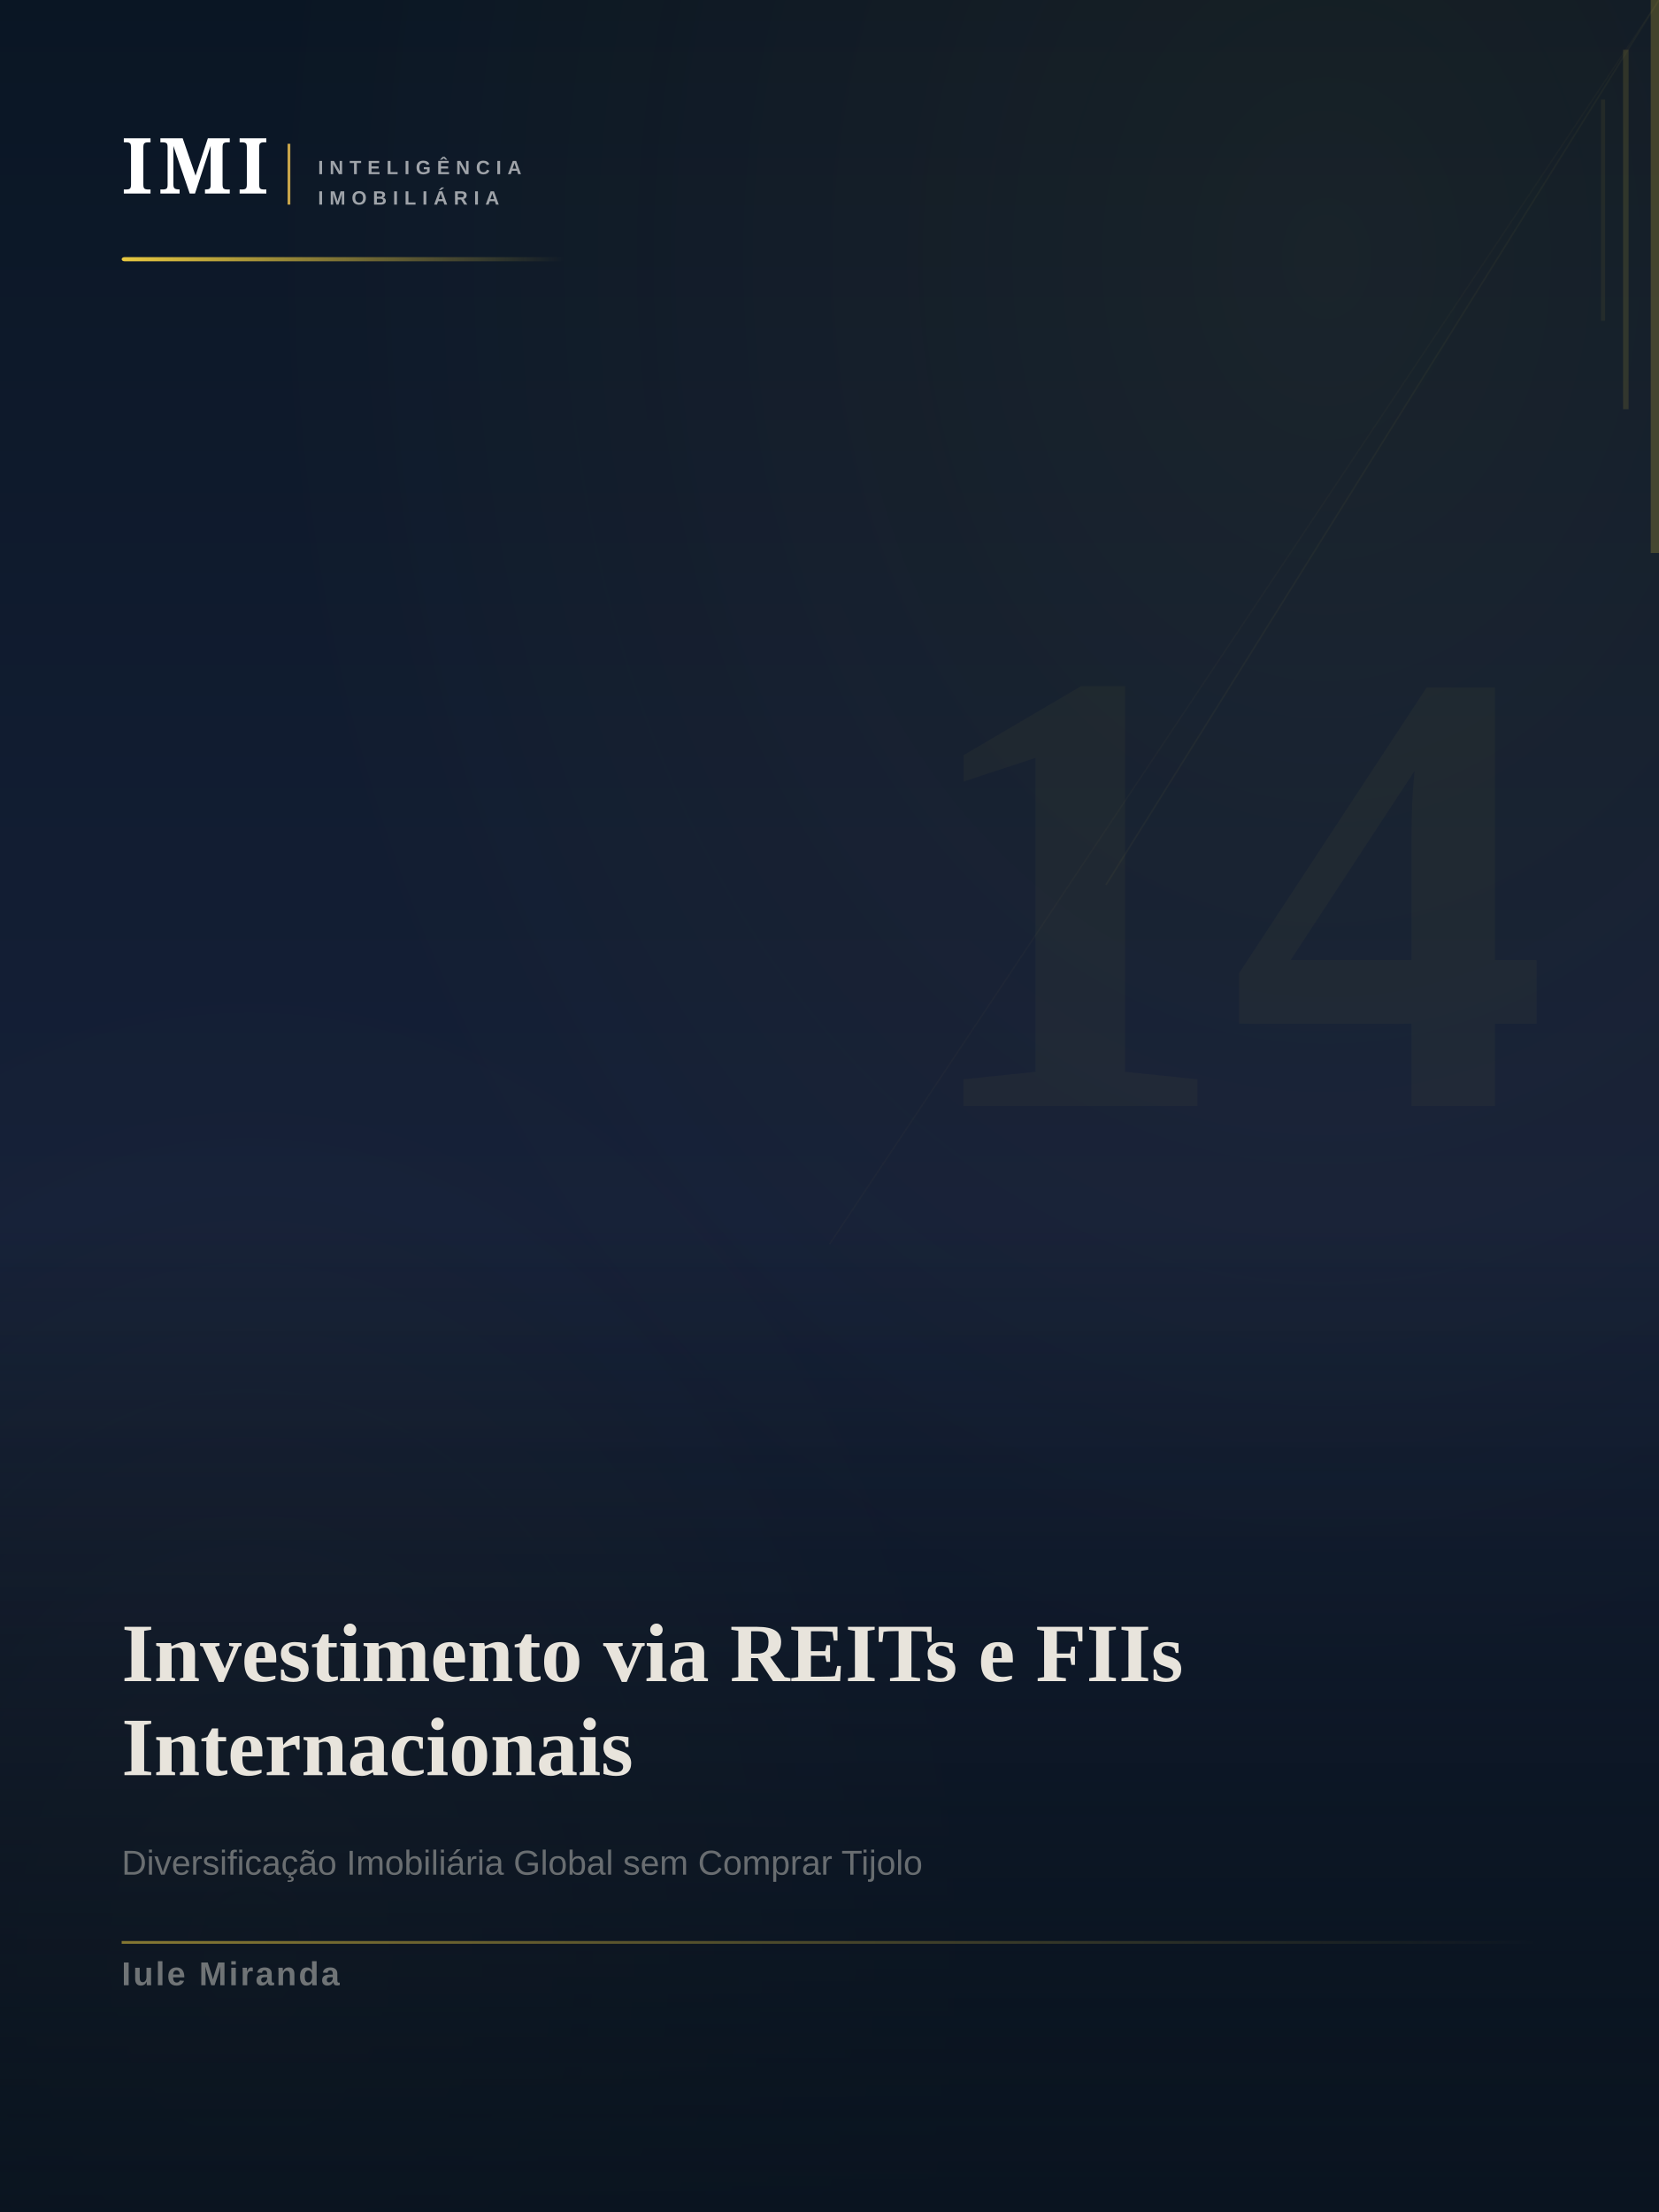
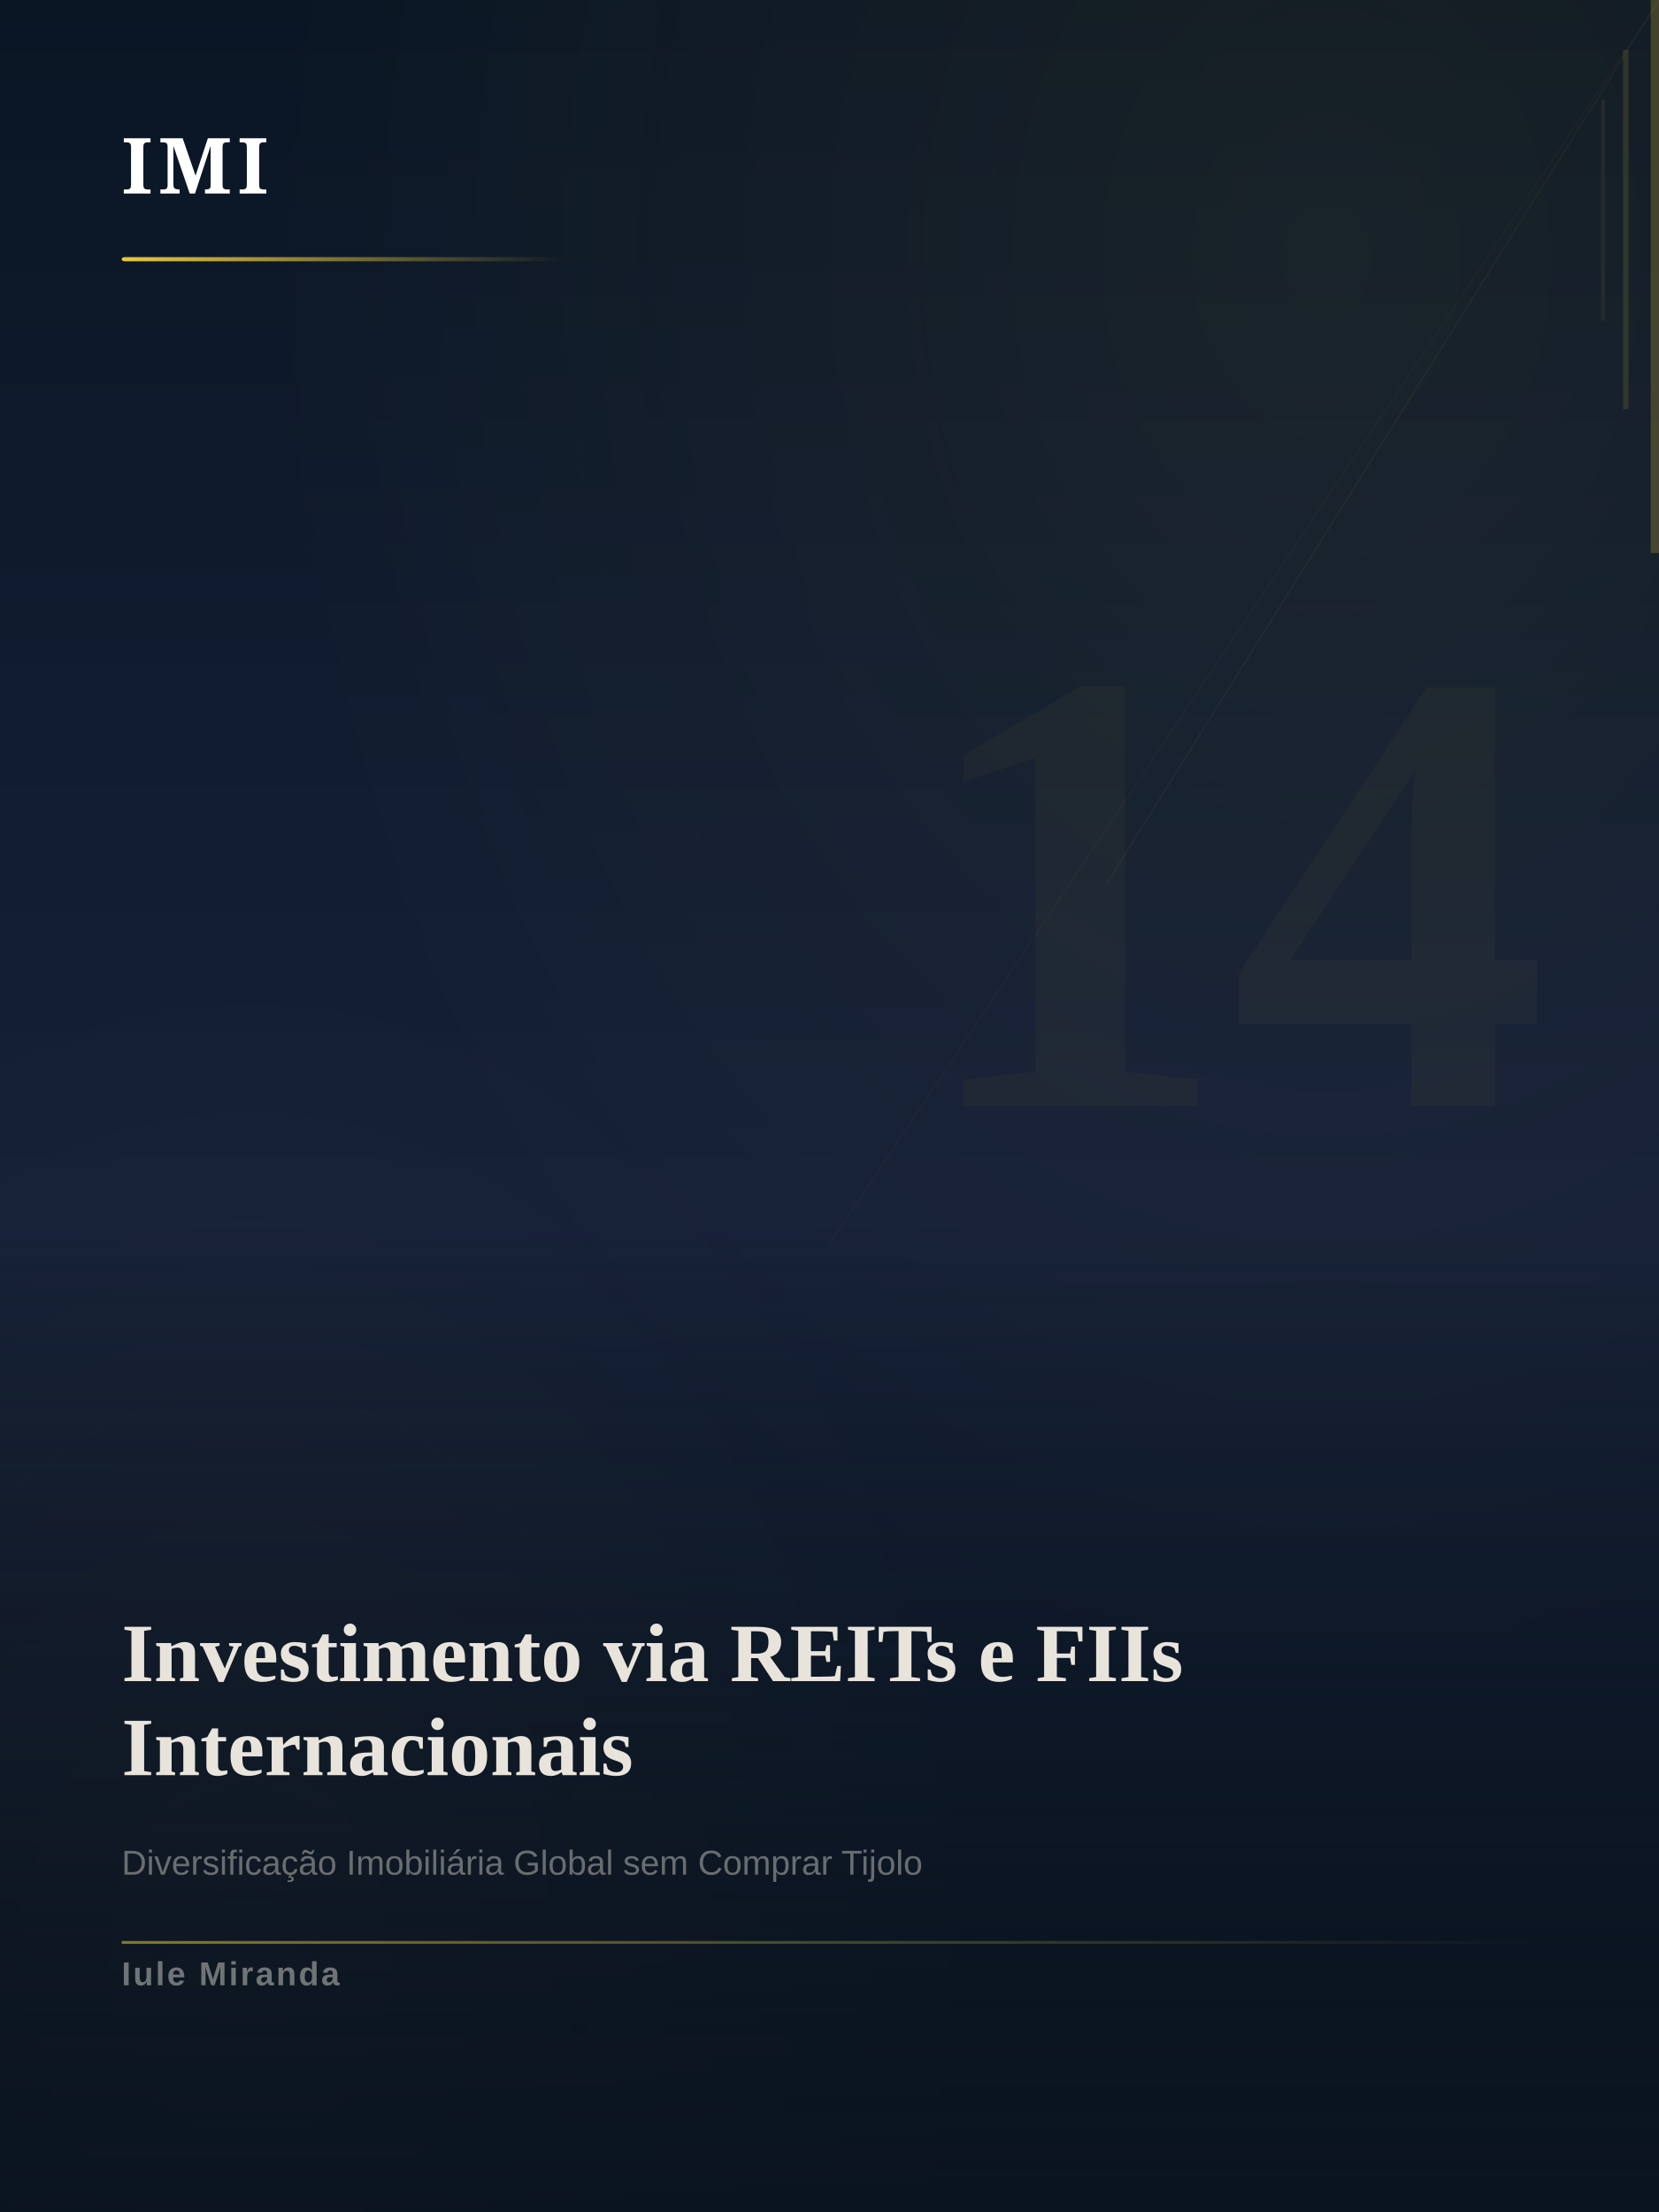
<svg xmlns="http://www.w3.org/2000/svg" width="600" height="800" viewBox="0 0 600 800">
  <defs>
    <linearGradient id="bg_livro_14_reits_fiis_internacionais" x1="0" y1="0" x2="0" y2="1">
      <stop offset="0%" stop-color="#0A1624" />
      <stop offset="55%" stop-color="#152038" />
      <stop offset="100%" stop-color="#0A1420" />
    </linearGradient>
    <linearGradient id="acc_livro_14_reits_fiis_internacionais" x1="0" y1="0" x2="1" y2="0">
      <stop offset="0%" stop-color="#E8C840" />
      <stop offset="100%" stop-color="#E8C840" stop-opacity="0" />
    </linearGradient>
    <linearGradient id="fade_livro_14_reits_fiis_internacionais" x1="0" y1="0.55" x2="0" y2="1">
      <stop offset="0%" stop-color="#0A1420" stop-opacity="0" />
      <stop offset="100%" stop-color="#0A1420" stop-opacity="0.92" />
    </linearGradient>
    <radialGradient id="glow_livro_14_reits_fiis_internacionais" cx="80%" cy="12%" r="65%">
      <stop offset="0%" stop-color="#E8C840" stop-opacity="0.06" />
      <stop offset="100%" stop-color="#E8C840" stop-opacity="0" />
    </radialGradient>
    <radialGradient id="glow2_livro_14_reits_fiis_internacionais" cx="15%" cy="88%" r="45%">
      <stop offset="0%" stop-color="#E8C840" stop-opacity="0.04" />
      <stop offset="100%" stop-color="#E8C840" stop-opacity="0" />
    </radialGradient>
  </defs>
  <rect width="600" height="800" fill="url(#bg_livro_14_reits_fiis_internacionais)" />
  <rect width="600" height="800" fill="url(#glow_livro_14_reits_fiis_internacionais)" />
  <rect width="600" height="800" fill="url(#glow2_livro_14_reits_fiis_internacionais)" />
  <rect x="597" y="0" width="3" height="200" fill="#E8C840" opacity="0.22" />
  <rect x="587" y="18" width="2" height="130" fill="#E8C840" opacity="0.13" />
  <rect x="579" y="36" width="1.5" height="80" fill="#E8C840" opacity="0.07" />
  <line x1="600" y1="0" x2="400" y2="320" stroke="#E8C840" stroke-width="0.6" opacity="0.04" />
  <line x1="600" y1="0" x2="300" y2="450" stroke="#E8C840" stroke-width="0.5" opacity="0.03" />
  <text x="560" y="400" font-family="Georgia, 'Times New Roman', serif" font-size="230" font-weight="700" fill="#E8C840" opacity="0.038" text-anchor="end" dominant-baseline="auto">14</text>
  <text x="44" y="70" font-family="'Playfair Display', 'Cormorant Garamond', Georgia, serif" font-size="28" font-weight="700" fill="#FFFFFF" letter-spacing="2" xml:space="preserve">IMI</text>
-   <rect x="104" y="52" width="1" height="22" fill="#C8A44A" />
-   <text x="115" y="63" font-family="'Geist Sans', Arial, Helvetica, sans-serif" font-size="7" font-weight="600" fill="#FFFFFF" fill-opacity="0.60" letter-spacing="2.2" xml:space="preserve">INTELIGÊNCIA</text>
-   <text x="115" y="74" font-family="'Geist Sans', Arial, Helvetica, sans-serif" font-size="7" font-weight="600" fill="#FFFFFF" fill-opacity="0.60" letter-spacing="2.2" xml:space="preserve">IMOBILIÁRIA</text>
  <rect x="44" y="93" width="160" height="1.5" fill="url(#acc_livro_14_reits_fiis_internacionais)" rx="1" />
  <rect width="600" height="800" fill="url(#fade_livro_14_reits_fiis_internacionais)" />
  <text x="44" y="608" font-family="Georgia, 'Times New Roman', serif" font-size="30" font-weight="700" fill="#E8E4DC" xml:space="preserve">Investimento via REITs e FIIs</text>
  <text x="44" y="642" font-family="Georgia, 'Times New Roman', serif" font-size="30" font-weight="700" fill="#E8E4DC" xml:space="preserve">Internacionais</text>
  <text x="44" y="678" font-family="Arial, Helvetica, sans-serif" font-size="12.5" fill="#E8E4DC" fill-opacity="0.42" xml:space="preserve">Diversificação Imobiliária Global sem Comprar Tijolo</text>
  <rect x="44" y="702" width="512" height="1" fill="url(#acc_livro_14_reits_fiis_internacionais)" opacity="0.55" />
  <text x="44" y="718" font-family="Arial, Helvetica, sans-serif" font-size="12" font-weight="600" fill="#E8E4DC" fill-opacity="0.45" letter-spacing="0.8" xml:space="preserve">Iule Miranda</text>
</svg>
